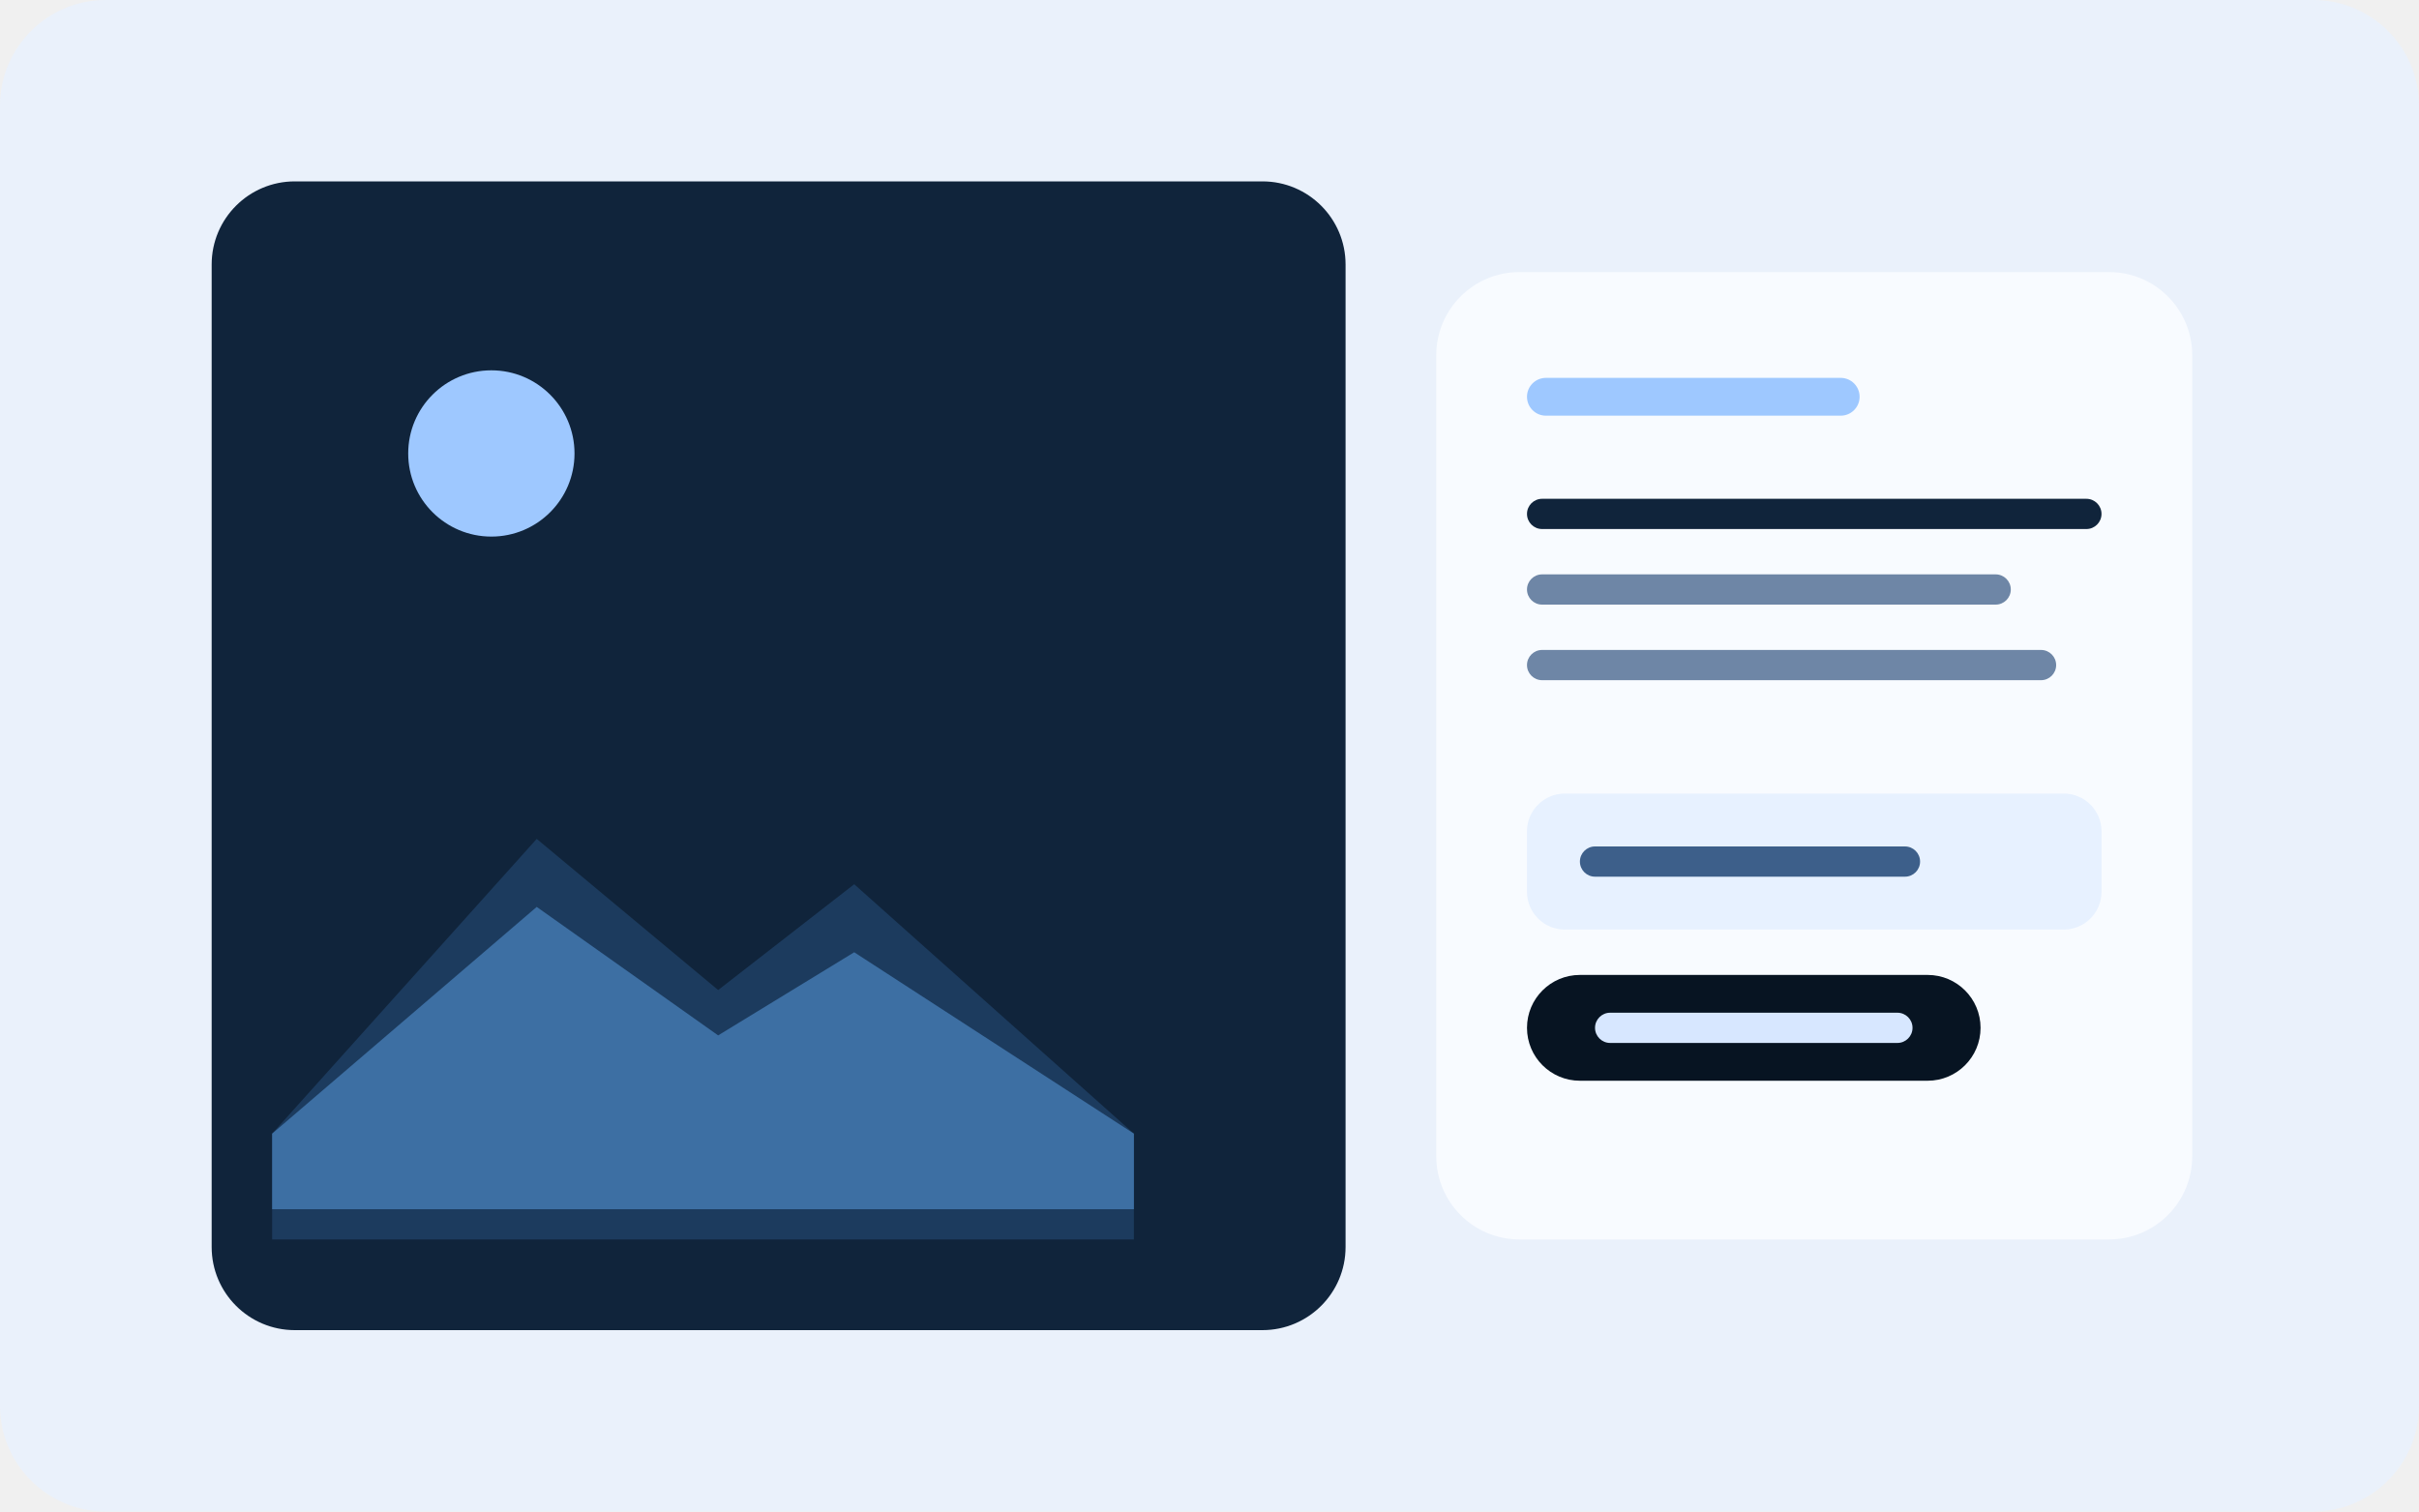
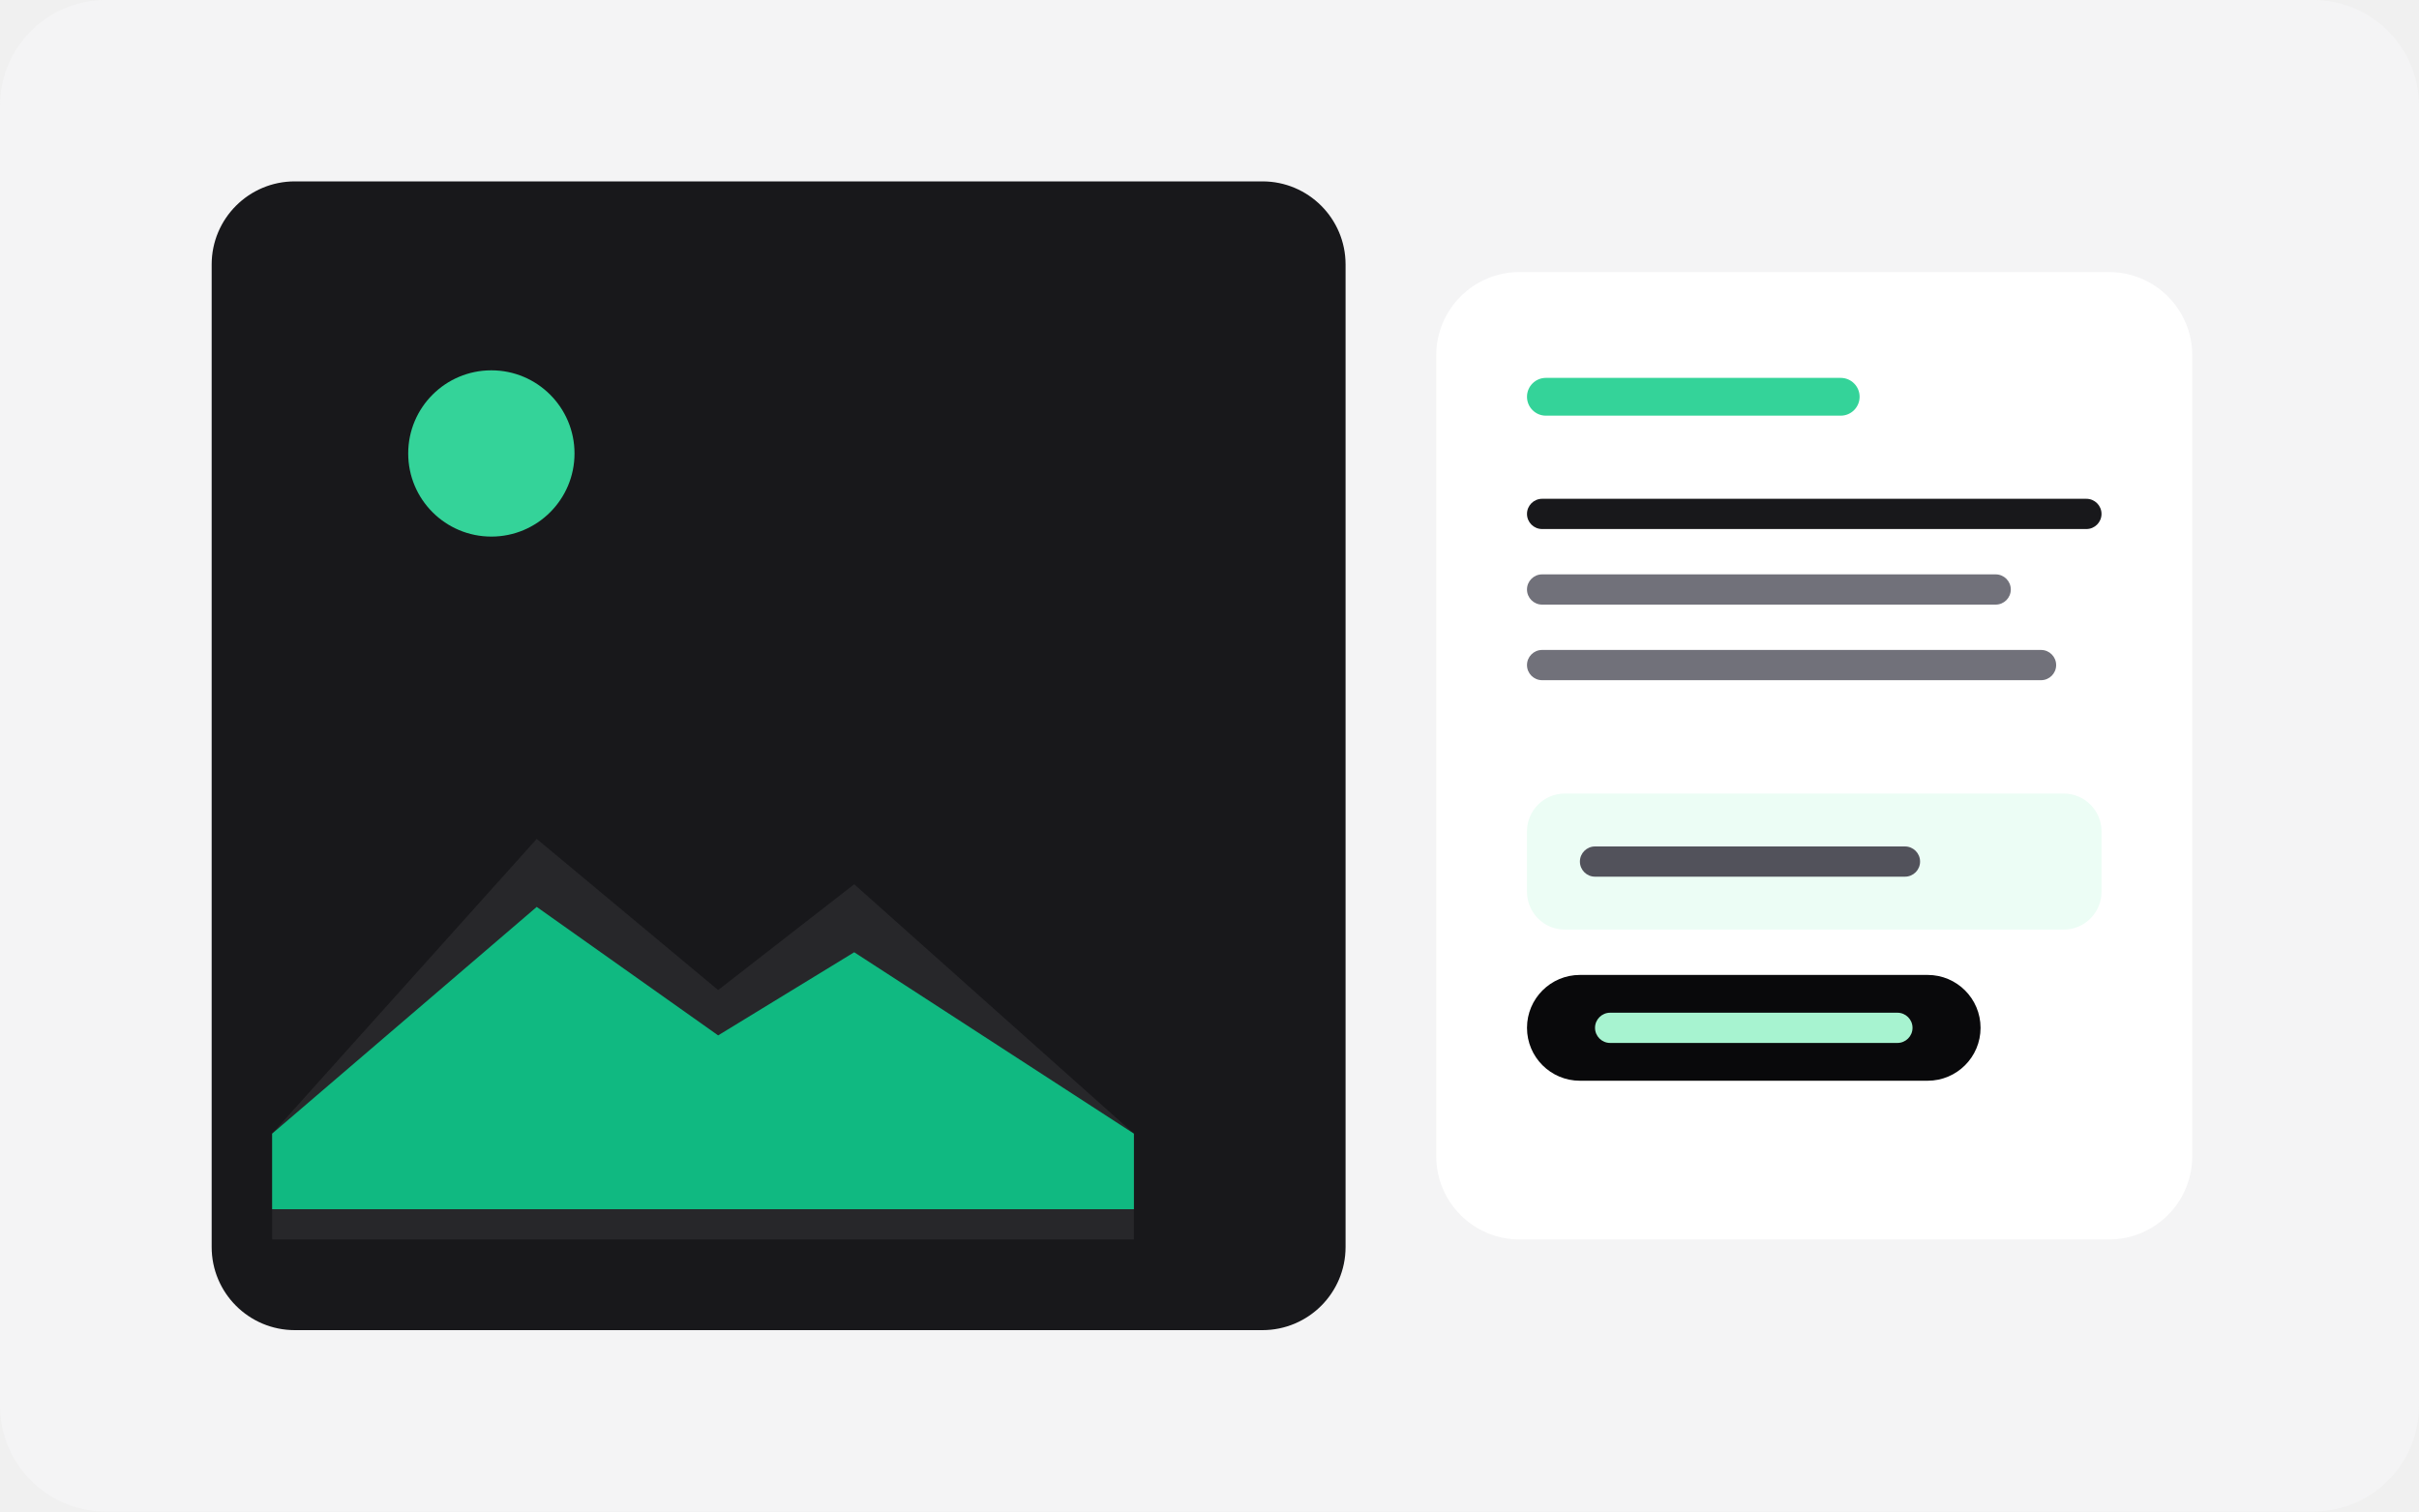
<svg xmlns="http://www.w3.org/2000/svg" width="640" height="400" viewBox="0 0 640 400" fill="none">
-   <rect width="640" height="400" rx="28" fill="#EAF1FB" />
-   <rect x="56" y="48" width="300" height="304" rx="22" fill="#10243B" />
-   <circle cx="130" cy="120" r="22" fill="#9EC8FF" />
-   <path d="M72 300l70-78 48 40 36-28 74 66v28H72z" fill="#1C3B5E" />
-   <path d="M72 300l70-60 48 34 36-22 74 48v20H72z" fill="#3D6FA3" />
-   <rect x="380" y="72" width="200" height="256" rx="22" fill="#F8FBFF" />
-   <rect x="404" y="100" width="88" height="10" rx="5" fill="#9EC8FF" />
-   <rect x="404" y="132" width="152" height="8" rx="4" fill="#10243B" />
-   <rect x="404" y="152" width="128" height="8" rx="4" fill="#6E86A6" />
-   <rect x="404" y="172" width="140" height="8" rx="4" fill="#6E86A6" />
-   <rect x="404" y="210" width="152" height="36" rx="10" fill="#E7F1FF" />
-   <rect x="418" y="224" width="90" height="8" rx="4" fill="#3D5F8A" />
-   <rect x="404" y="258" width="120" height="28" rx="14" fill="#071422" />
-   <rect x="422" y="268" width="84" height="8" rx="4" fill="#D7E7FF" />
+   <rect width="640" height="400" rx="28" fill="#F4F4F5" />
+   <rect x="56" y="48" width="300" height="304" rx="22" fill="#18181B" />
+   <circle cx="130" cy="120" r="22" fill="#34D399" />
+   <path d="M72 300l70-78 48 40 36-28 74 66v28H72z" fill="#27272A" />
+   <path d="M72 300l70-60 48 34 36-22 74 48v20H72z" fill="#10B981" />
+   <rect x="380" y="72" width="200" height="256" rx="22" fill="#FFFFFF" />
+   <rect x="404" y="100" width="88" height="10" rx="5" fill="#34D399" />
+   <rect x="404" y="132" width="152" height="8" rx="4" fill="#18181B" />
+   <rect x="404" y="152" width="128" height="8" rx="4" fill="#71717A" />
+   <rect x="404" y="172" width="140" height="8" rx="4" fill="#71717A" />
+   <rect x="404" y="210" width="152" height="36" rx="10" fill="#ECFDF5" />
+   <rect x="418" y="224" width="90" height="8" rx="4" fill="#52525B" />
+   <rect x="404" y="258" width="120" height="28" rx="14" fill="#09090B" />
+   <rect x="422" y="268" width="84" height="8" rx="4" fill="#A7F3D0" />
</svg>
